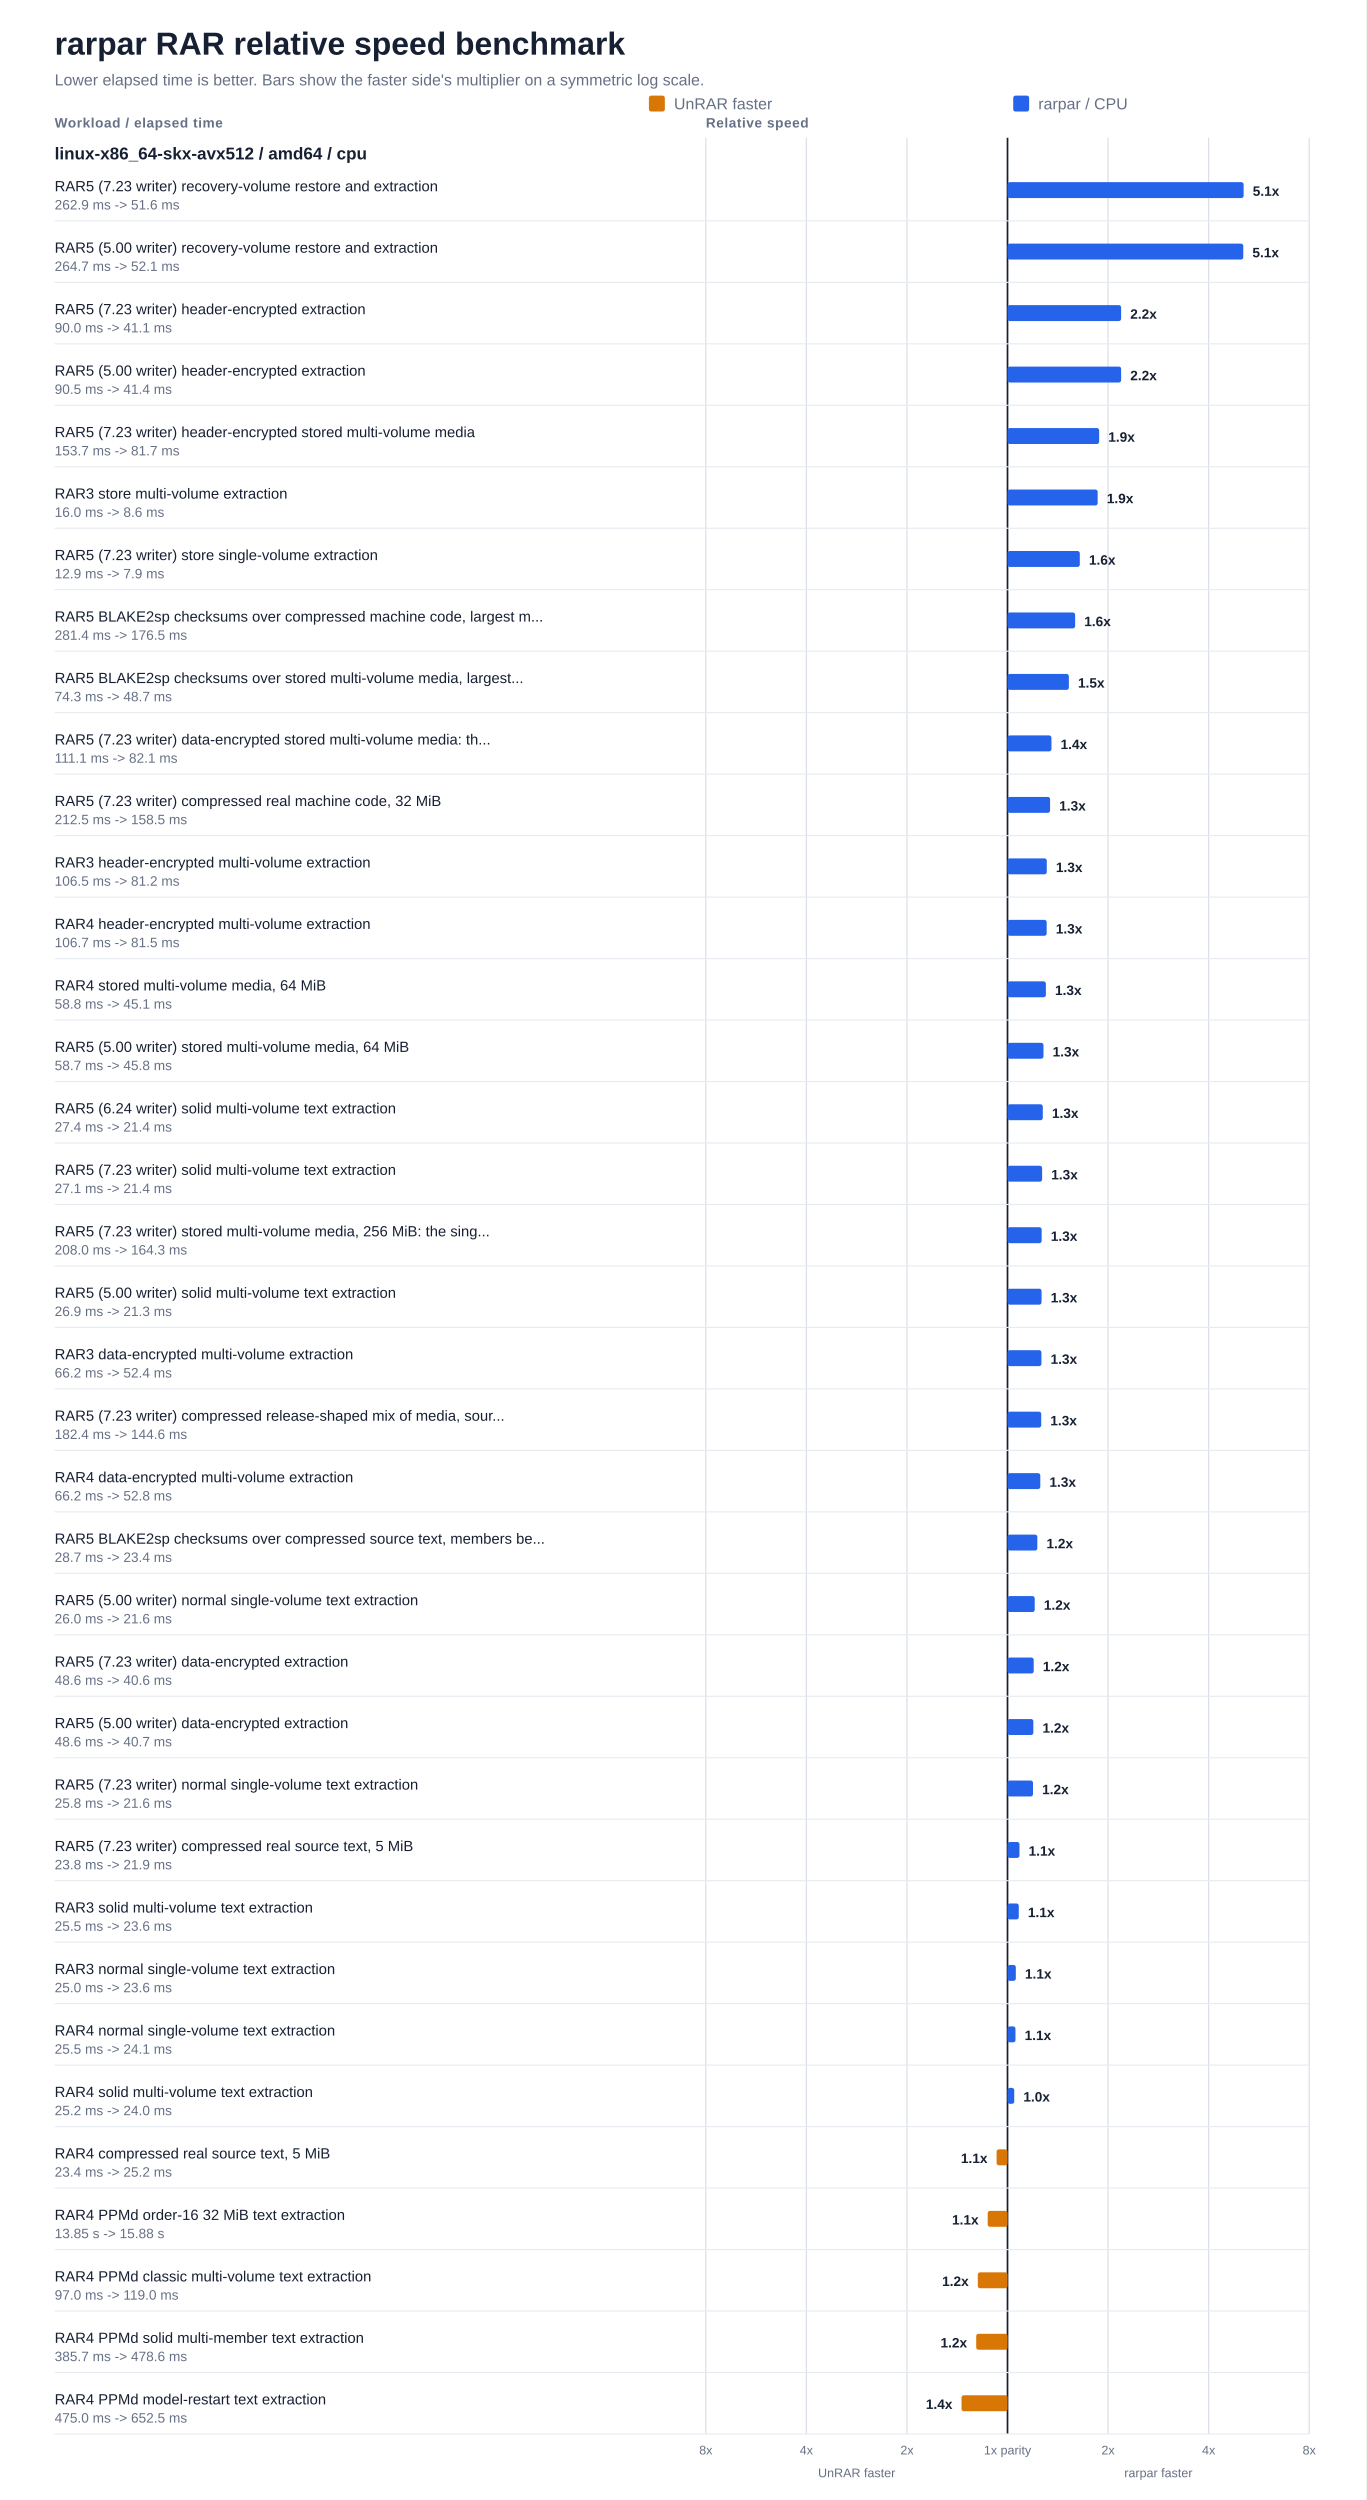
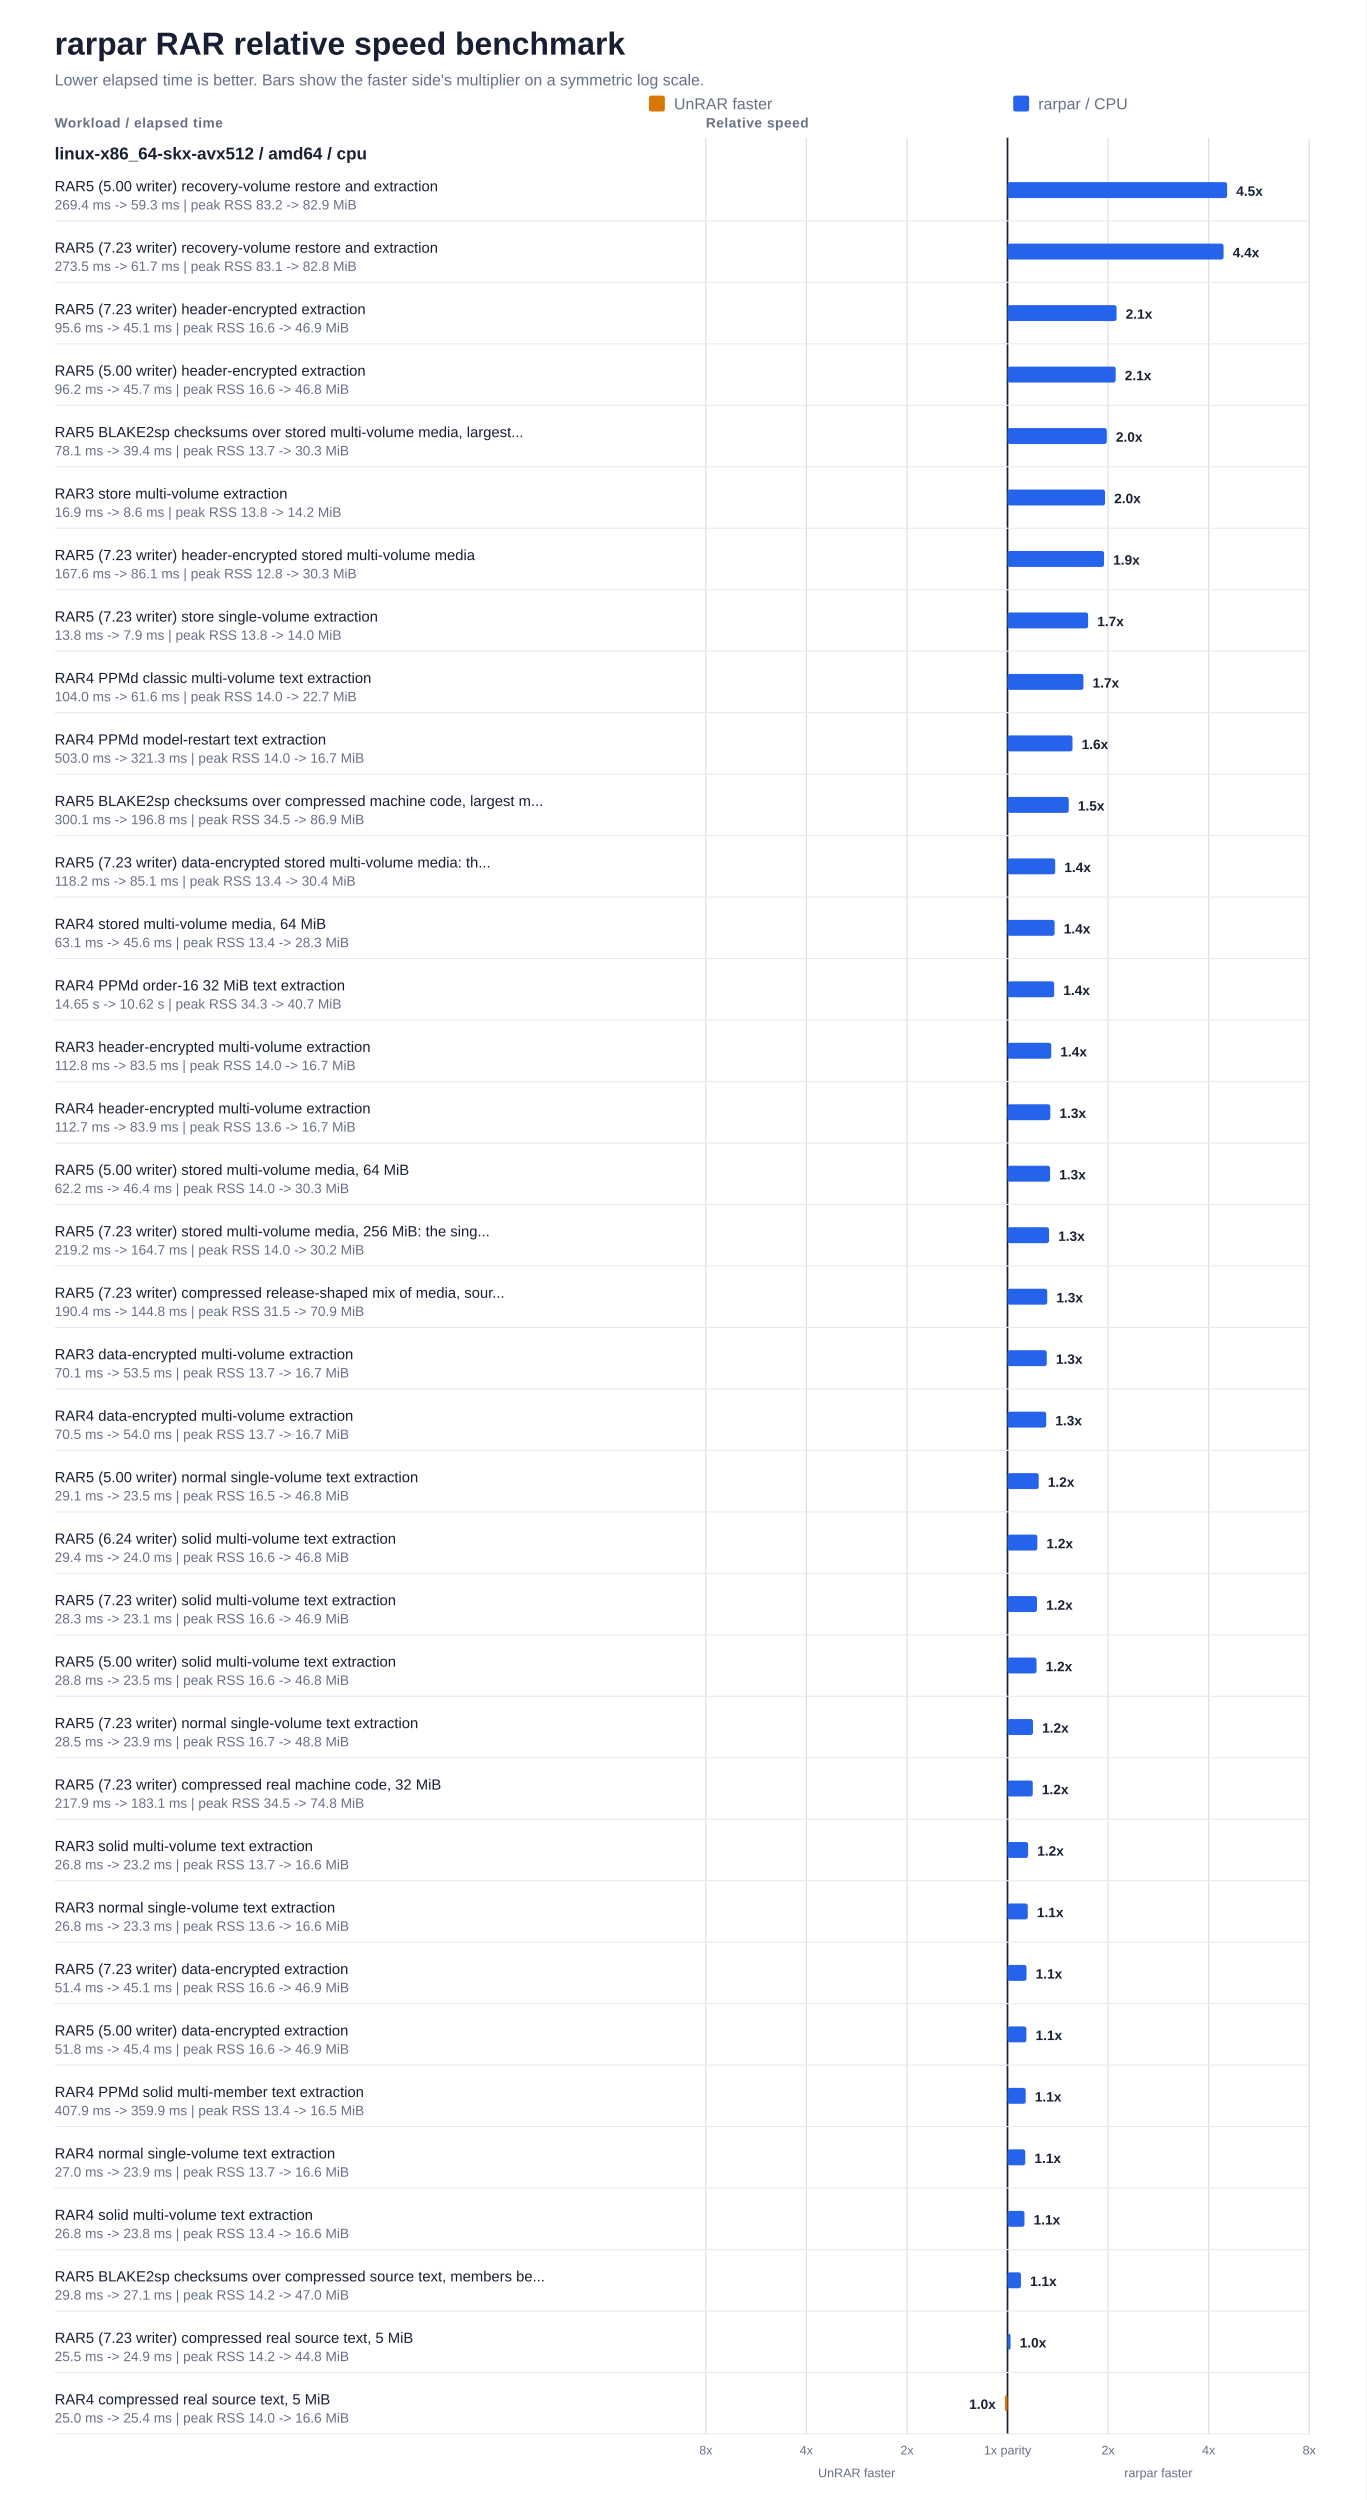
<svg xmlns="http://www.w3.org/2000/svg" width="1200" height="2196" viewBox="0 0 1200 2196" role="img" aria-labelledby="title desc">
  <style>
    .bg { fill: #ffffff; } text { font-family: Arial, sans-serif; fill: #172033; }
    .title { font-size: 28px; font-weight: 600; } .subtitle { font-size: 14px; fill: #667085; }
    .column { font-size: 12px; font-weight: 600; fill: #667085; letter-spacing: .04em; text-transform: uppercase; }
    .machine { font-size: 15px; font-weight: 600; } .workload { font-size: 13px; font-weight: 500; }
    .timing { font-size: 12px; fill: #667085; } .tick { font-size: 11px; fill: #667085; } .ratio { font-size: 12px; font-weight: 600; }
    .grid { stroke: #d7dce5; stroke-width: 1; } .parity { stroke: #172033; stroke-width: 1.5; } .rule { stroke: #e7eaf0; stroke-width: 1; }
    .cpu { fill: #2563eb; } .gpu { fill: #7c3aed; } .slower { fill: #d97706; }
    @media (prefers-color-scheme: dark) { .bg { fill: #0d1117; } text { fill: #e6edf3; } .subtitle, .column, .timing, .tick { fill: #9ca7b5; } .grid { stroke: #30363d; } .parity { stroke: #e6edf3; } .rule { stroke: #21262d; } .cpu { fill: #58a6ff; } .gpu { fill: #bc8cff; } .slower { fill: #f2a65a; } }
  </style>
  <rect class="bg" width="1200" height="2196" />
  <text class="title" x="48" y="48">rarpar RAR relative speed benchmark</text>
  <text class="subtitle" x="48" y="75">Lower elapsed time is better. Bars show the faster side's multiplier on a symmetric log scale.</text>
  <g aria-label="Legend">
    <rect class="slower" x="570" y="84" width="14" height="14" rx="2" />
    <text class="subtitle" x="592" y="96">UnRAR faster</text>
    <rect class="cpu" x="890" y="84" width="14" height="14" rx="2" />
    <text class="subtitle" x="912" y="96">rarpar / CPU</text>
  </g>
  <text class="column" x="48" y="112">Workload / elapsed time</text>
  <text class="column" x="620" y="112">Relative speed</text>
  <g aria-label="Relative speed axis">
    <line class="grid" x1="620.0" y1="121" x2="620.0" y2="2138" />
    <text class="tick" x="620.0" y="2156" text-anchor="middle">8x</text>
    <line class="grid" x1="708.3" y1="121" x2="708.3" y2="2138" />
    <text class="tick" x="708.3" y="2156" text-anchor="middle">4x</text>
    <line class="grid" x1="796.7" y1="121" x2="796.7" y2="2138" />
    <text class="tick" x="796.7" y="2156" text-anchor="middle">2x</text>
    <line class="parity" x1="885.0" y1="121" x2="885.0" y2="2138" />
    <text class="tick" x="885.0" y="2156" text-anchor="middle">1x parity</text>
    <line class="grid" x1="973.3" y1="121" x2="973.3" y2="2138" />
    <text class="tick" x="973.3" y="2156" text-anchor="middle">2x</text>
    <line class="grid" x1="1061.7" y1="121" x2="1061.7" y2="2138" />
    <text class="tick" x="1061.7" y="2156" text-anchor="middle">4x</text>
    <line class="grid" x1="1150.0" y1="121" x2="1150.0" y2="2138" />
    <text class="tick" x="1150.0" y="2156" text-anchor="middle">8x</text>
    <text class="tick" x="752.5" y="2176" text-anchor="middle">UnRAR faster</text>
    <text class="tick" x="1017.5" y="2176" text-anchor="middle">rarpar faster</text>
  </g>
  <g aria-label="RAR benchmarks">
    <text class="machine" x="48" y="140">linux-x86_64-skx-avx512 / amd64 / cpu</text>
-     <text class="workload" x="48" y="168">RAR5 (7.23 writer) recovery-volume restore and extraction</text>
-     <text class="timing" x="48" y="184">262.9 ms -&gt; 51.6 ms</text>
-     <rect class="cpu" x="885.0" y="160" width="207.4" height="14" rx="2" />
-     <text class="ratio" x="1100.4" y="172">5.1x</text>
+     <text class="workload" x="48" y="168">RAR5 (5.00 writer) recovery-volume restore and extraction</text>
+     <text class="timing" x="48" y="184">269.4 ms -&gt; 59.3 ms  |  peak RSS 83.2 -&gt; 82.9 MiB</text>
+     <rect class="cpu" x="885.0" y="160" width="192.9" height="14" rx="2" />
+     <text class="ratio" x="1085.9" y="172">4.5x</text>
    <line class="rule" x1="48" y1="194" x2="1150" y2="194" />
-     <text class="workload" x="48" y="222">RAR5 (5.00 writer) recovery-volume restore and extraction</text>
-     <text class="timing" x="48" y="238">264.7 ms -&gt; 52.1 ms</text>
-     <rect class="cpu" x="885.0" y="214" width="207.1" height="14" rx="2" />
-     <text class="ratio" x="1100.1" y="226">5.1x</text>
+     <text class="workload" x="48" y="222">RAR5 (7.23 writer) recovery-volume restore and extraction</text>
+     <text class="timing" x="48" y="238">273.5 ms -&gt; 61.7 ms  |  peak RSS 83.1 -&gt; 82.8 MiB</text>
+     <rect class="cpu" x="885.0" y="214" width="189.8" height="14" rx="2" />
+     <text class="ratio" x="1082.8" y="226">4.4x</text>
    <line class="rule" x1="48" y1="248" x2="1150" y2="248" />
    <text class="workload" x="48" y="276">RAR5 (7.23 writer) header-encrypted extraction</text>
-     <text class="timing" x="48" y="292">90.0 ms -&gt; 41.1 ms</text>
-     <rect class="cpu" x="885.0" y="268" width="99.8" height="14" rx="2" />
-     <text class="ratio" x="992.8" y="280">2.2x</text>
+     <text class="timing" x="48" y="292">95.6 ms -&gt; 45.1 ms  |  peak RSS 16.6 -&gt; 46.9 MiB</text>
+     <rect class="cpu" x="885.0" y="268" width="95.8" height="14" rx="2" />
+     <text class="ratio" x="988.8" y="280">2.1x</text>
    <line class="rule" x1="48" y1="302" x2="1150" y2="302" />
    <text class="workload" x="48" y="330">RAR5 (5.00 writer) header-encrypted extraction</text>
-     <text class="timing" x="48" y="346">90.5 ms -&gt; 41.4 ms</text>
-     <rect class="cpu" x="885.0" y="322" width="99.8" height="14" rx="2" />
-     <text class="ratio" x="992.8" y="334">2.2x</text>
+     <text class="timing" x="48" y="346">96.2 ms -&gt; 45.7 ms  |  peak RSS 16.6 -&gt; 46.8 MiB</text>
+     <rect class="cpu" x="885.0" y="322" width="95.0" height="14" rx="2" />
+     <text class="ratio" x="988.0" y="334">2.1x</text>
    <line class="rule" x1="48" y1="356" x2="1150" y2="356" />
-     <text class="workload" x="48" y="384">RAR5 (7.23 writer) header-encrypted stored multi-volume media</text>
-     <text class="timing" x="48" y="400">153.7 ms -&gt; 81.7 ms</text>
-     <rect class="cpu" x="885.0" y="376" width="80.5" height="14" rx="2" />
-     <text class="ratio" x="973.5" y="388">1.9x</text>
+     <text class="workload" x="48" y="384">RAR5 BLAKE2sp checksums over stored multi-volume media, largest...</text>
+     <text class="timing" x="48" y="400">78.1 ms -&gt; 39.4 ms  |  peak RSS 13.7 -&gt; 30.3 MiB</text>
+     <rect class="cpu" x="885.0" y="376" width="87.2" height="14" rx="2" />
+     <text class="ratio" x="980.2" y="388">2.0x</text>
    <line class="rule" x1="48" y1="410" x2="1150" y2="410" />
    <text class="workload" x="48" y="438">RAR3 store multi-volume extraction</text>
-     <text class="timing" x="48" y="454">16.0 ms -&gt; 8.6 ms</text>
-     <rect class="cpu" x="885.0" y="430" width="79.2" height="14" rx="2" />
-     <text class="ratio" x="972.2" y="442">1.9x</text>
+     <text class="timing" x="48" y="454">16.9 ms -&gt; 8.6 ms  |  peak RSS 13.8 -&gt; 14.2 MiB</text>
+     <rect class="cpu" x="885.0" y="430" width="85.7" height="14" rx="2" />
+     <text class="ratio" x="978.7" y="442">2.0x</text>
    <line class="rule" x1="48" y1="464" x2="1150" y2="464" />
-     <text class="workload" x="48" y="492">RAR5 (7.23 writer) store single-volume extraction</text>
-     <text class="timing" x="48" y="508">12.9 ms -&gt; 7.9 ms</text>
-     <rect class="cpu" x="885.0" y="484" width="63.5" height="14" rx="2" />
-     <text class="ratio" x="956.5" y="496">1.6x</text>
+     <text class="workload" x="48" y="492">RAR5 (7.23 writer) header-encrypted stored multi-volume media</text>
+     <text class="timing" x="48" y="508">167.6 ms -&gt; 86.1 ms  |  peak RSS 12.8 -&gt; 30.3 MiB</text>
+     <rect class="cpu" x="885.0" y="484" width="84.8" height="14" rx="2" />
+     <text class="ratio" x="977.8" y="496">1.9x</text>
    <line class="rule" x1="48" y1="518" x2="1150" y2="518" />
-     <text class="workload" x="48" y="546">RAR5 BLAKE2sp checksums over compressed machine code, largest m...</text>
-     <text class="timing" x="48" y="562">281.4 ms -&gt; 176.5 ms</text>
-     <rect class="cpu" x="885.0" y="538" width="59.4" height="14" rx="2" />
-     <text class="ratio" x="952.4" y="550">1.6x</text>
+     <text class="workload" x="48" y="546">RAR5 (7.23 writer) store single-volume extraction</text>
+     <text class="timing" x="48" y="562">13.8 ms -&gt; 7.9 ms  |  peak RSS 13.8 -&gt; 14.0 MiB</text>
+     <rect class="cpu" x="885.0" y="538" width="70.8" height="14" rx="2" />
+     <text class="ratio" x="963.8" y="550">1.7x</text>
    <line class="rule" x1="48" y1="572" x2="1150" y2="572" />
-     <text class="workload" x="48" y="600">RAR5 BLAKE2sp checksums over stored multi-volume media, largest...</text>
-     <text class="timing" x="48" y="616">74.3 ms -&gt; 48.7 ms</text>
-     <rect class="cpu" x="885.0" y="592" width="53.9" height="14" rx="2" />
-     <text class="ratio" x="946.9" y="604">1.5x</text>
+     <text class="workload" x="48" y="600">RAR4 PPMd classic multi-volume text extraction</text>
+     <text class="timing" x="48" y="616">104.0 ms -&gt; 61.6 ms  |  peak RSS 14.0 -&gt; 22.7 MiB</text>
+     <rect class="cpu" x="885.0" y="592" width="66.7" height="14" rx="2" />
+     <text class="ratio" x="959.7" y="604">1.7x</text>
    <line class="rule" x1="48" y1="626" x2="1150" y2="626" />
-     <text class="workload" x="48" y="654">RAR5 (7.23 writer) data-encrypted stored multi-volume media: th...</text>
-     <text class="timing" x="48" y="670">111.1 ms -&gt; 82.1 ms</text>
-     <rect class="cpu" x="885.0" y="646" width="38.6" height="14" rx="2" />
-     <text class="ratio" x="931.6" y="658">1.4x</text>
+     <text class="workload" x="48" y="654">RAR4 PPMd model-restart text extraction</text>
+     <text class="timing" x="48" y="670">503.0 ms -&gt; 321.3 ms  |  peak RSS 14.0 -&gt; 16.7 MiB</text>
+     <rect class="cpu" x="885.0" y="646" width="57.1" height="14" rx="2" />
+     <text class="ratio" x="950.1" y="658">1.6x</text>
    <line class="rule" x1="48" y1="680" x2="1150" y2="680" />
-     <text class="workload" x="48" y="708">RAR5 (7.23 writer) compressed real machine code, 32 MiB</text>
-     <text class="timing" x="48" y="724">212.5 ms -&gt; 158.5 ms</text>
-     <rect class="cpu" x="885.0" y="700" width="37.4" height="14" rx="2" />
-     <text class="ratio" x="930.4" y="712">1.3x</text>
+     <text class="workload" x="48" y="708">RAR5 BLAKE2sp checksums over compressed machine code, largest m...</text>
+     <text class="timing" x="48" y="724">300.1 ms -&gt; 196.8 ms  |  peak RSS 34.5 -&gt; 86.9 MiB</text>
+     <rect class="cpu" x="885.0" y="700" width="53.8" height="14" rx="2" />
+     <text class="ratio" x="946.8" y="712">1.5x</text>
    <line class="rule" x1="48" y1="734" x2="1150" y2="734" />
-     <text class="workload" x="48" y="762">RAR3 header-encrypted multi-volume extraction</text>
-     <text class="timing" x="48" y="778">106.5 ms -&gt; 81.2 ms</text>
-     <rect class="cpu" x="885.0" y="754" width="34.5" height="14" rx="2" />
-     <text class="ratio" x="927.5" y="766">1.3x</text>
+     <text class="workload" x="48" y="762">RAR5 (7.23 writer) data-encrypted stored multi-volume media: th...</text>
+     <text class="timing" x="48" y="778">118.2 ms -&gt; 85.1 ms  |  peak RSS 13.4 -&gt; 30.4 MiB</text>
+     <rect class="cpu" x="885.0" y="754" width="41.9" height="14" rx="2" />
+     <text class="ratio" x="934.9" y="766">1.4x</text>
    <line class="rule" x1="48" y1="788" x2="1150" y2="788" />
-     <text class="workload" x="48" y="816">RAR4 header-encrypted multi-volume extraction</text>
-     <text class="timing" x="48" y="832">106.7 ms -&gt; 81.5 ms</text>
-     <rect class="cpu" x="885.0" y="808" width="34.4" height="14" rx="2" />
-     <text class="ratio" x="927.4" y="820">1.3x</text>
+     <text class="workload" x="48" y="816">RAR4 stored multi-volume media, 64 MiB</text>
+     <text class="timing" x="48" y="832">63.1 ms -&gt; 45.6 ms  |  peak RSS 13.4 -&gt; 28.3 MiB</text>
+     <rect class="cpu" x="885.0" y="808" width="41.4" height="14" rx="2" />
+     <text class="ratio" x="934.4" y="820">1.4x</text>
    <line class="rule" x1="48" y1="842" x2="1150" y2="842" />
-     <text class="workload" x="48" y="870">RAR4 stored multi-volume media, 64 MiB</text>
-     <text class="timing" x="48" y="886">58.8 ms -&gt; 45.1 ms</text>
-     <rect class="cpu" x="885.0" y="862" width="33.7" height="14" rx="2" />
-     <text class="ratio" x="926.7" y="874">1.3x</text>
+     <text class="workload" x="48" y="870">RAR4 PPMd order-16 32 MiB text extraction</text>
+     <text class="timing" x="48" y="886">14.65 s -&gt; 10.62 s  |  peak RSS 34.3 -&gt; 40.7 MiB</text>
+     <rect class="cpu" x="885.0" y="862" width="41.0" height="14" rx="2" />
+     <text class="ratio" x="934.0" y="874">1.4x</text>
    <line class="rule" x1="48" y1="896" x2="1150" y2="896" />
-     <text class="workload" x="48" y="924">RAR5 (5.00 writer) stored multi-volume media, 64 MiB</text>
-     <text class="timing" x="48" y="940">58.7 ms -&gt; 45.8 ms</text>
-     <rect class="cpu" x="885.0" y="916" width="31.6" height="14" rx="2" />
-     <text class="ratio" x="924.6" y="928">1.3x</text>
+     <text class="workload" x="48" y="924">RAR3 header-encrypted multi-volume extraction</text>
+     <text class="timing" x="48" y="940">112.8 ms -&gt; 83.5 ms  |  peak RSS 14.0 -&gt; 16.7 MiB</text>
+     <rect class="cpu" x="885.0" y="916" width="38.4" height="14" rx="2" />
+     <text class="ratio" x="931.4" y="928">1.4x</text>
    <line class="rule" x1="48" y1="950" x2="1150" y2="950" />
-     <text class="workload" x="48" y="978">RAR5 (6.24 writer) solid multi-volume text extraction</text>
-     <text class="timing" x="48" y="994">27.4 ms -&gt; 21.4 ms</text>
-     <rect class="cpu" x="885.0" y="970" width="31.0" height="14" rx="2" />
-     <text class="ratio" x="924.0" y="982">1.3x</text>
+     <text class="workload" x="48" y="978">RAR4 header-encrypted multi-volume extraction</text>
+     <text class="timing" x="48" y="994">112.7 ms -&gt; 83.9 ms  |  peak RSS 13.6 -&gt; 16.7 MiB</text>
+     <rect class="cpu" x="885.0" y="970" width="37.6" height="14" rx="2" />
+     <text class="ratio" x="930.6" y="982">1.3x</text>
    <line class="rule" x1="48" y1="1004" x2="1150" y2="1004" />
-     <text class="workload" x="48" y="1032">RAR5 (7.23 writer) solid multi-volume text extraction</text>
-     <text class="timing" x="48" y="1048">27.1 ms -&gt; 21.4 ms</text>
-     <rect class="cpu" x="885.0" y="1024" width="30.4" height="14" rx="2" />
-     <text class="ratio" x="923.4" y="1036">1.3x</text>
+     <text class="workload" x="48" y="1032">RAR5 (5.00 writer) stored multi-volume media, 64 MiB</text>
+     <text class="timing" x="48" y="1048">62.2 ms -&gt; 46.4 ms  |  peak RSS 14.0 -&gt; 30.3 MiB</text>
+     <rect class="cpu" x="885.0" y="1024" width="37.4" height="14" rx="2" />
+     <text class="ratio" x="930.4" y="1036">1.3x</text>
    <line class="rule" x1="48" y1="1058" x2="1150" y2="1058" />
    <text class="workload" x="48" y="1086">RAR5 (7.23 writer) stored multi-volume media, 256 MiB: the sing...</text>
-     <text class="timing" x="48" y="1102">208.0 ms -&gt; 164.3 ms</text>
-     <rect class="cpu" x="885.0" y="1078" width="30.0" height="14" rx="2" />
-     <text class="ratio" x="923.0" y="1090">1.3x</text>
+     <text class="timing" x="48" y="1102">219.2 ms -&gt; 164.7 ms  |  peak RSS 14.0 -&gt; 30.2 MiB</text>
+     <rect class="cpu" x="885.0" y="1078" width="36.5" height="14" rx="2" />
+     <text class="ratio" x="929.5" y="1090">1.3x</text>
    <line class="rule" x1="48" y1="1112" x2="1150" y2="1112" />
-     <text class="workload" x="48" y="1140">RAR5 (5.00 writer) solid multi-volume text extraction</text>
-     <text class="timing" x="48" y="1156">26.9 ms -&gt; 21.3 ms</text>
-     <rect class="cpu" x="885.0" y="1132" width="29.9" height="14" rx="2" />
-     <text class="ratio" x="922.9" y="1144">1.3x</text>
+     <text class="workload" x="48" y="1140">RAR5 (7.23 writer) compressed release-shaped mix of media, sour...</text>
+     <text class="timing" x="48" y="1156">190.4 ms -&gt; 144.8 ms  |  peak RSS 31.5 -&gt; 70.9 MiB</text>
+     <rect class="cpu" x="885.0" y="1132" width="34.9" height="14" rx="2" />
+     <text class="ratio" x="927.9" y="1144">1.3x</text>
    <line class="rule" x1="48" y1="1166" x2="1150" y2="1166" />
    <text class="workload" x="48" y="1194">RAR3 data-encrypted multi-volume extraction</text>
-     <text class="timing" x="48" y="1210">66.2 ms -&gt; 52.4 ms</text>
-     <rect class="cpu" x="885.0" y="1186" width="29.8" height="14" rx="2" />
-     <text class="ratio" x="922.8" y="1198">1.3x</text>
+     <text class="timing" x="48" y="1210">70.1 ms -&gt; 53.5 ms  |  peak RSS 13.7 -&gt; 16.7 MiB</text>
+     <rect class="cpu" x="885.0" y="1186" width="34.5" height="14" rx="2" />
+     <text class="ratio" x="927.5" y="1198">1.3x</text>
    <line class="rule" x1="48" y1="1220" x2="1150" y2="1220" />
-     <text class="workload" x="48" y="1248">RAR5 (7.23 writer) compressed release-shaped mix of media, sour...</text>
-     <text class="timing" x="48" y="1264">182.4 ms -&gt; 144.6 ms</text>
-     <rect class="cpu" x="885.0" y="1240" width="29.6" height="14" rx="2" />
-     <text class="ratio" x="922.6" y="1252">1.3x</text>
+     <text class="workload" x="48" y="1248">RAR4 data-encrypted multi-volume extraction</text>
+     <text class="timing" x="48" y="1264">70.5 ms -&gt; 54.0 ms  |  peak RSS 13.7 -&gt; 16.7 MiB</text>
+     <rect class="cpu" x="885.0" y="1240" width="34.0" height="14" rx="2" />
+     <text class="ratio" x="927.0" y="1252">1.3x</text>
    <line class="rule" x1="48" y1="1274" x2="1150" y2="1274" />
-     <text class="workload" x="48" y="1302">RAR4 data-encrypted multi-volume extraction</text>
-     <text class="timing" x="48" y="1318">66.2 ms -&gt; 52.8 ms</text>
-     <rect class="cpu" x="885.0" y="1294" width="28.8" height="14" rx="2" />
-     <text class="ratio" x="921.8" y="1306">1.3x</text>
+     <text class="workload" x="48" y="1302">RAR5 (5.00 writer) normal single-volume text extraction</text>
+     <text class="timing" x="48" y="1318">29.1 ms -&gt; 23.5 ms  |  peak RSS 16.5 -&gt; 46.8 MiB</text>
+     <rect class="cpu" x="885.0" y="1294" width="27.4" height="14" rx="2" />
+     <text class="ratio" x="920.4" y="1306">1.2x</text>
    <line class="rule" x1="48" y1="1328" x2="1150" y2="1328" />
-     <text class="workload" x="48" y="1356">RAR5 BLAKE2sp checksums over compressed source text, members be...</text>
-     <text class="timing" x="48" y="1372">28.7 ms -&gt; 23.4 ms</text>
+     <text class="workload" x="48" y="1356">RAR5 (6.24 writer) solid multi-volume text extraction</text>
+     <text class="timing" x="48" y="1372">29.4 ms -&gt; 24.0 ms  |  peak RSS 16.6 -&gt; 46.8 MiB</text>
    <rect class="cpu" x="885.0" y="1348" width="26.2" height="14" rx="2" />
    <text class="ratio" x="919.2" y="1360">1.2x</text>
    <line class="rule" x1="48" y1="1382" x2="1150" y2="1382" />
-     <text class="workload" x="48" y="1410">RAR5 (5.00 writer) normal single-volume text extraction</text>
-     <text class="timing" x="48" y="1426">26.0 ms -&gt; 21.6 ms</text>
-     <rect class="cpu" x="885.0" y="1402" width="23.9" height="14" rx="2" />
-     <text class="ratio" x="916.9" y="1414">1.2x</text>
+     <text class="workload" x="48" y="1410">RAR5 (7.23 writer) solid multi-volume text extraction</text>
+     <text class="timing" x="48" y="1426">28.3 ms -&gt; 23.1 ms  |  peak RSS 16.6 -&gt; 46.9 MiB</text>
+     <rect class="cpu" x="885.0" y="1402" width="25.9" height="14" rx="2" />
+     <text class="ratio" x="918.9" y="1414">1.2x</text>
    <line class="rule" x1="48" y1="1436" x2="1150" y2="1436" />
-     <text class="workload" x="48" y="1464">RAR5 (7.23 writer) data-encrypted extraction</text>
-     <text class="timing" x="48" y="1480">48.6 ms -&gt; 40.6 ms</text>
-     <rect class="cpu" x="885.0" y="1456" width="23.0" height="14" rx="2" />
-     <text class="ratio" x="916.0" y="1468">1.2x</text>
+     <text class="workload" x="48" y="1464">RAR5 (5.00 writer) solid multi-volume text extraction</text>
+     <text class="timing" x="48" y="1480">28.8 ms -&gt; 23.5 ms  |  peak RSS 16.6 -&gt; 46.8 MiB</text>
+     <rect class="cpu" x="885.0" y="1456" width="25.5" height="14" rx="2" />
+     <text class="ratio" x="918.5" y="1468">1.2x</text>
    <line class="rule" x1="48" y1="1490" x2="1150" y2="1490" />
-     <text class="workload" x="48" y="1518">RAR5 (5.00 writer) data-encrypted extraction</text>
-     <text class="timing" x="48" y="1534">48.6 ms -&gt; 40.7 ms</text>
-     <rect class="cpu" x="885.0" y="1510" width="22.7" height="14" rx="2" />
-     <text class="ratio" x="915.7" y="1522">1.2x</text>
+     <text class="workload" x="48" y="1518">RAR5 (7.23 writer) normal single-volume text extraction</text>
+     <text class="timing" x="48" y="1534">28.5 ms -&gt; 23.9 ms  |  peak RSS 16.7 -&gt; 48.8 MiB</text>
+     <rect class="cpu" x="885.0" y="1510" width="22.4" height="14" rx="2" />
+     <text class="ratio" x="915.4" y="1522">1.2x</text>
    <line class="rule" x1="48" y1="1544" x2="1150" y2="1544" />
-     <text class="workload" x="48" y="1572">RAR5 (7.23 writer) normal single-volume text extraction</text>
-     <text class="timing" x="48" y="1588">25.8 ms -&gt; 21.6 ms</text>
-     <rect class="cpu" x="885.0" y="1564" width="22.4" height="14" rx="2" />
-     <text class="ratio" x="915.4" y="1576">1.2x</text>
+     <text class="workload" x="48" y="1572">RAR5 (7.23 writer) compressed real machine code, 32 MiB</text>
+     <text class="timing" x="48" y="1588">217.9 ms -&gt; 183.1 ms  |  peak RSS 34.5 -&gt; 74.8 MiB</text>
+     <rect class="cpu" x="885.0" y="1564" width="22.2" height="14" rx="2" />
+     <text class="ratio" x="915.2" y="1576">1.2x</text>
    <line class="rule" x1="48" y1="1598" x2="1150" y2="1598" />
-     <text class="workload" x="48" y="1626">RAR5 (7.23 writer) compressed real source text, 5 MiB</text>
-     <text class="timing" x="48" y="1642">23.8 ms -&gt; 21.9 ms</text>
-     <rect class="cpu" x="885.0" y="1618" width="10.5" height="14" rx="2" />
-     <text class="ratio" x="903.5" y="1630">1.1x</text>
+     <text class="workload" x="48" y="1626">RAR3 solid multi-volume text extraction</text>
+     <text class="timing" x="48" y="1642">26.8 ms -&gt; 23.2 ms  |  peak RSS 13.7 -&gt; 16.6 MiB</text>
+     <rect class="cpu" x="885.0" y="1618" width="18.1" height="14" rx="2" />
+     <text class="ratio" x="911.1" y="1630">1.2x</text>
    <line class="rule" x1="48" y1="1652" x2="1150" y2="1652" />
-     <text class="workload" x="48" y="1680">RAR3 solid multi-volume text extraction</text>
-     <text class="timing" x="48" y="1696">25.5 ms -&gt; 23.6 ms</text>
-     <rect class="cpu" x="885.0" y="1672" width="9.9" height="14" rx="2" />
-     <text class="ratio" x="902.9" y="1684">1.1x</text>
+     <text class="workload" x="48" y="1680">RAR3 normal single-volume text extraction</text>
+     <text class="timing" x="48" y="1696">26.8 ms -&gt; 23.3 ms  |  peak RSS 13.6 -&gt; 16.6 MiB</text>
+     <rect class="cpu" x="885.0" y="1672" width="17.8" height="14" rx="2" />
+     <text class="ratio" x="910.8" y="1684">1.1x</text>
    <line class="rule" x1="48" y1="1706" x2="1150" y2="1706" />
-     <text class="workload" x="48" y="1734">RAR3 normal single-volume text extraction</text>
-     <text class="timing" x="48" y="1750">25.0 ms -&gt; 23.6 ms</text>
-     <rect class="cpu" x="885.0" y="1726" width="7.3" height="14" rx="2" />
-     <text class="ratio" x="900.3" y="1738">1.1x</text>
+     <text class="workload" x="48" y="1734">RAR5 (7.23 writer) data-encrypted extraction</text>
+     <text class="timing" x="48" y="1750">51.4 ms -&gt; 45.1 ms  |  peak RSS 16.6 -&gt; 46.9 MiB</text>
+     <rect class="cpu" x="885.0" y="1726" width="16.7" height="14" rx="2" />
+     <text class="ratio" x="909.7" y="1738">1.1x</text>
    <line class="rule" x1="48" y1="1760" x2="1150" y2="1760" />
-     <text class="workload" x="48" y="1788">RAR4 normal single-volume text extraction</text>
-     <text class="timing" x="48" y="1804">25.5 ms -&gt; 24.1 ms</text>
-     <rect class="cpu" x="885.0" y="1780" width="7.0" height="14" rx="2" />
-     <text class="ratio" x="900.0" y="1792">1.1x</text>
+     <text class="workload" x="48" y="1788">RAR5 (5.00 writer) data-encrypted extraction</text>
+     <text class="timing" x="48" y="1804">51.8 ms -&gt; 45.4 ms  |  peak RSS 16.6 -&gt; 46.9 MiB</text>
+     <rect class="cpu" x="885.0" y="1780" width="16.6" height="14" rx="2" />
+     <text class="ratio" x="909.6" y="1792">1.1x</text>
    <line class="rule" x1="48" y1="1814" x2="1150" y2="1814" />
-     <text class="workload" x="48" y="1842">RAR4 solid multi-volume text extraction</text>
-     <text class="timing" x="48" y="1858">25.2 ms -&gt; 24.0 ms</text>
-     <rect class="cpu" x="885.0" y="1834" width="5.9" height="14" rx="2" />
-     <text class="ratio" x="898.9" y="1846">1.0x</text>
+     <text class="workload" x="48" y="1842">RAR4 PPMd solid multi-member text extraction</text>
+     <text class="timing" x="48" y="1858">407.9 ms -&gt; 359.9 ms  |  peak RSS 13.4 -&gt; 16.5 MiB</text>
+     <rect class="cpu" x="885.0" y="1834" width="16.0" height="14" rx="2" />
+     <text class="ratio" x="909.0" y="1846">1.1x</text>
    <line class="rule" x1="48" y1="1868" x2="1150" y2="1868" />
-     <text class="workload" x="48" y="1896">RAR4 compressed real source text, 5 MiB</text>
-     <text class="timing" x="48" y="1912">23.4 ms -&gt; 25.2 ms</text>
-     <rect class="slower" x="875.4" y="1888" width="9.6" height="14" rx="2" />
-     <text class="ratio" x="867.4" y="1900" text-anchor="end">1.1x</text>
+     <text class="workload" x="48" y="1896">RAR4 normal single-volume text extraction</text>
+     <text class="timing" x="48" y="1912">27.0 ms -&gt; 23.9 ms  |  peak RSS 13.7 -&gt; 16.6 MiB</text>
+     <rect class="cpu" x="885.0" y="1888" width="15.6" height="14" rx="2" />
+     <text class="ratio" x="908.6" y="1900">1.1x</text>
    <line class="rule" x1="48" y1="1922" x2="1150" y2="1922" />
-     <text class="workload" x="48" y="1950">RAR4 PPMd order-16 32 MiB text extraction</text>
-     <text class="timing" x="48" y="1966">13.85 s -&gt; 15.88 s</text>
-     <rect class="slower" x="867.6" y="1942" width="17.4" height="14" rx="2" />
-     <text class="ratio" x="859.6" y="1954" text-anchor="end">1.1x</text>
+     <text class="workload" x="48" y="1950">RAR4 solid multi-volume text extraction</text>
+     <text class="timing" x="48" y="1966">26.8 ms -&gt; 23.8 ms  |  peak RSS 13.4 -&gt; 16.6 MiB</text>
+     <rect class="cpu" x="885.0" y="1942" width="14.9" height="14" rx="2" />
+     <text class="ratio" x="907.9" y="1954">1.1x</text>
    <line class="rule" x1="48" y1="1976" x2="1150" y2="1976" />
-     <text class="workload" x="48" y="2004">RAR4 PPMd classic multi-volume text extraction</text>
-     <text class="timing" x="48" y="2020">97.0 ms -&gt; 119.0 ms</text>
-     <rect class="slower" x="858.9" y="1996" width="26.1" height="14" rx="2" />
-     <text class="ratio" x="850.9" y="2008" text-anchor="end">1.2x</text>
+     <text class="workload" x="48" y="2004">RAR5 BLAKE2sp checksums over compressed source text, members be...</text>
+     <text class="timing" x="48" y="2020">29.8 ms -&gt; 27.1 ms  |  peak RSS 14.2 -&gt; 47.0 MiB</text>
+     <rect class="cpu" x="885.0" y="1996" width="11.8" height="14" rx="2" />
+     <text class="ratio" x="904.8" y="2008">1.1x</text>
    <line class="rule" x1="48" y1="2030" x2="1150" y2="2030" />
-     <text class="workload" x="48" y="2058">RAR4 PPMd solid multi-member text extraction</text>
-     <text class="timing" x="48" y="2074">385.7 ms -&gt; 478.6 ms</text>
-     <rect class="slower" x="857.5" y="2050" width="27.5" height="14" rx="2" />
-     <text class="ratio" x="849.5" y="2062" text-anchor="end">1.2x</text>
+     <text class="workload" x="48" y="2058">RAR5 (7.23 writer) compressed real source text, 5 MiB</text>
+     <text class="timing" x="48" y="2074">25.5 ms -&gt; 24.9 ms  |  peak RSS 14.2 -&gt; 44.8 MiB</text>
+     <rect class="cpu" x="885.0" y="2050" width="2.7" height="14" rx="2" />
+     <text class="ratio" x="895.7" y="2062">1.0x</text>
    <line class="rule" x1="48" y1="2084" x2="1150" y2="2084" />
-     <text class="workload" x="48" y="2112">RAR4 PPMd model-restart text extraction</text>
-     <text class="timing" x="48" y="2128">475.0 ms -&gt; 652.5 ms</text>
-     <rect class="slower" x="844.6" y="2104" width="40.4" height="14" rx="2" />
-     <text class="ratio" x="836.6" y="2116" text-anchor="end">1.4x</text>
+     <text class="workload" x="48" y="2112">RAR4 compressed real source text, 5 MiB</text>
+     <text class="timing" x="48" y="2128">25.0 ms -&gt; 25.4 ms  |  peak RSS 14.0 -&gt; 16.6 MiB</text>
+     <rect class="slower" x="882.7" y="2104" width="2.3" height="14" rx="2" />
+     <text class="ratio" x="874.7" y="2116" text-anchor="end">1.0x</text>
    <line class="rule" x1="48" y1="2138" x2="1150" y2="2138" />
  </g>
</svg>
